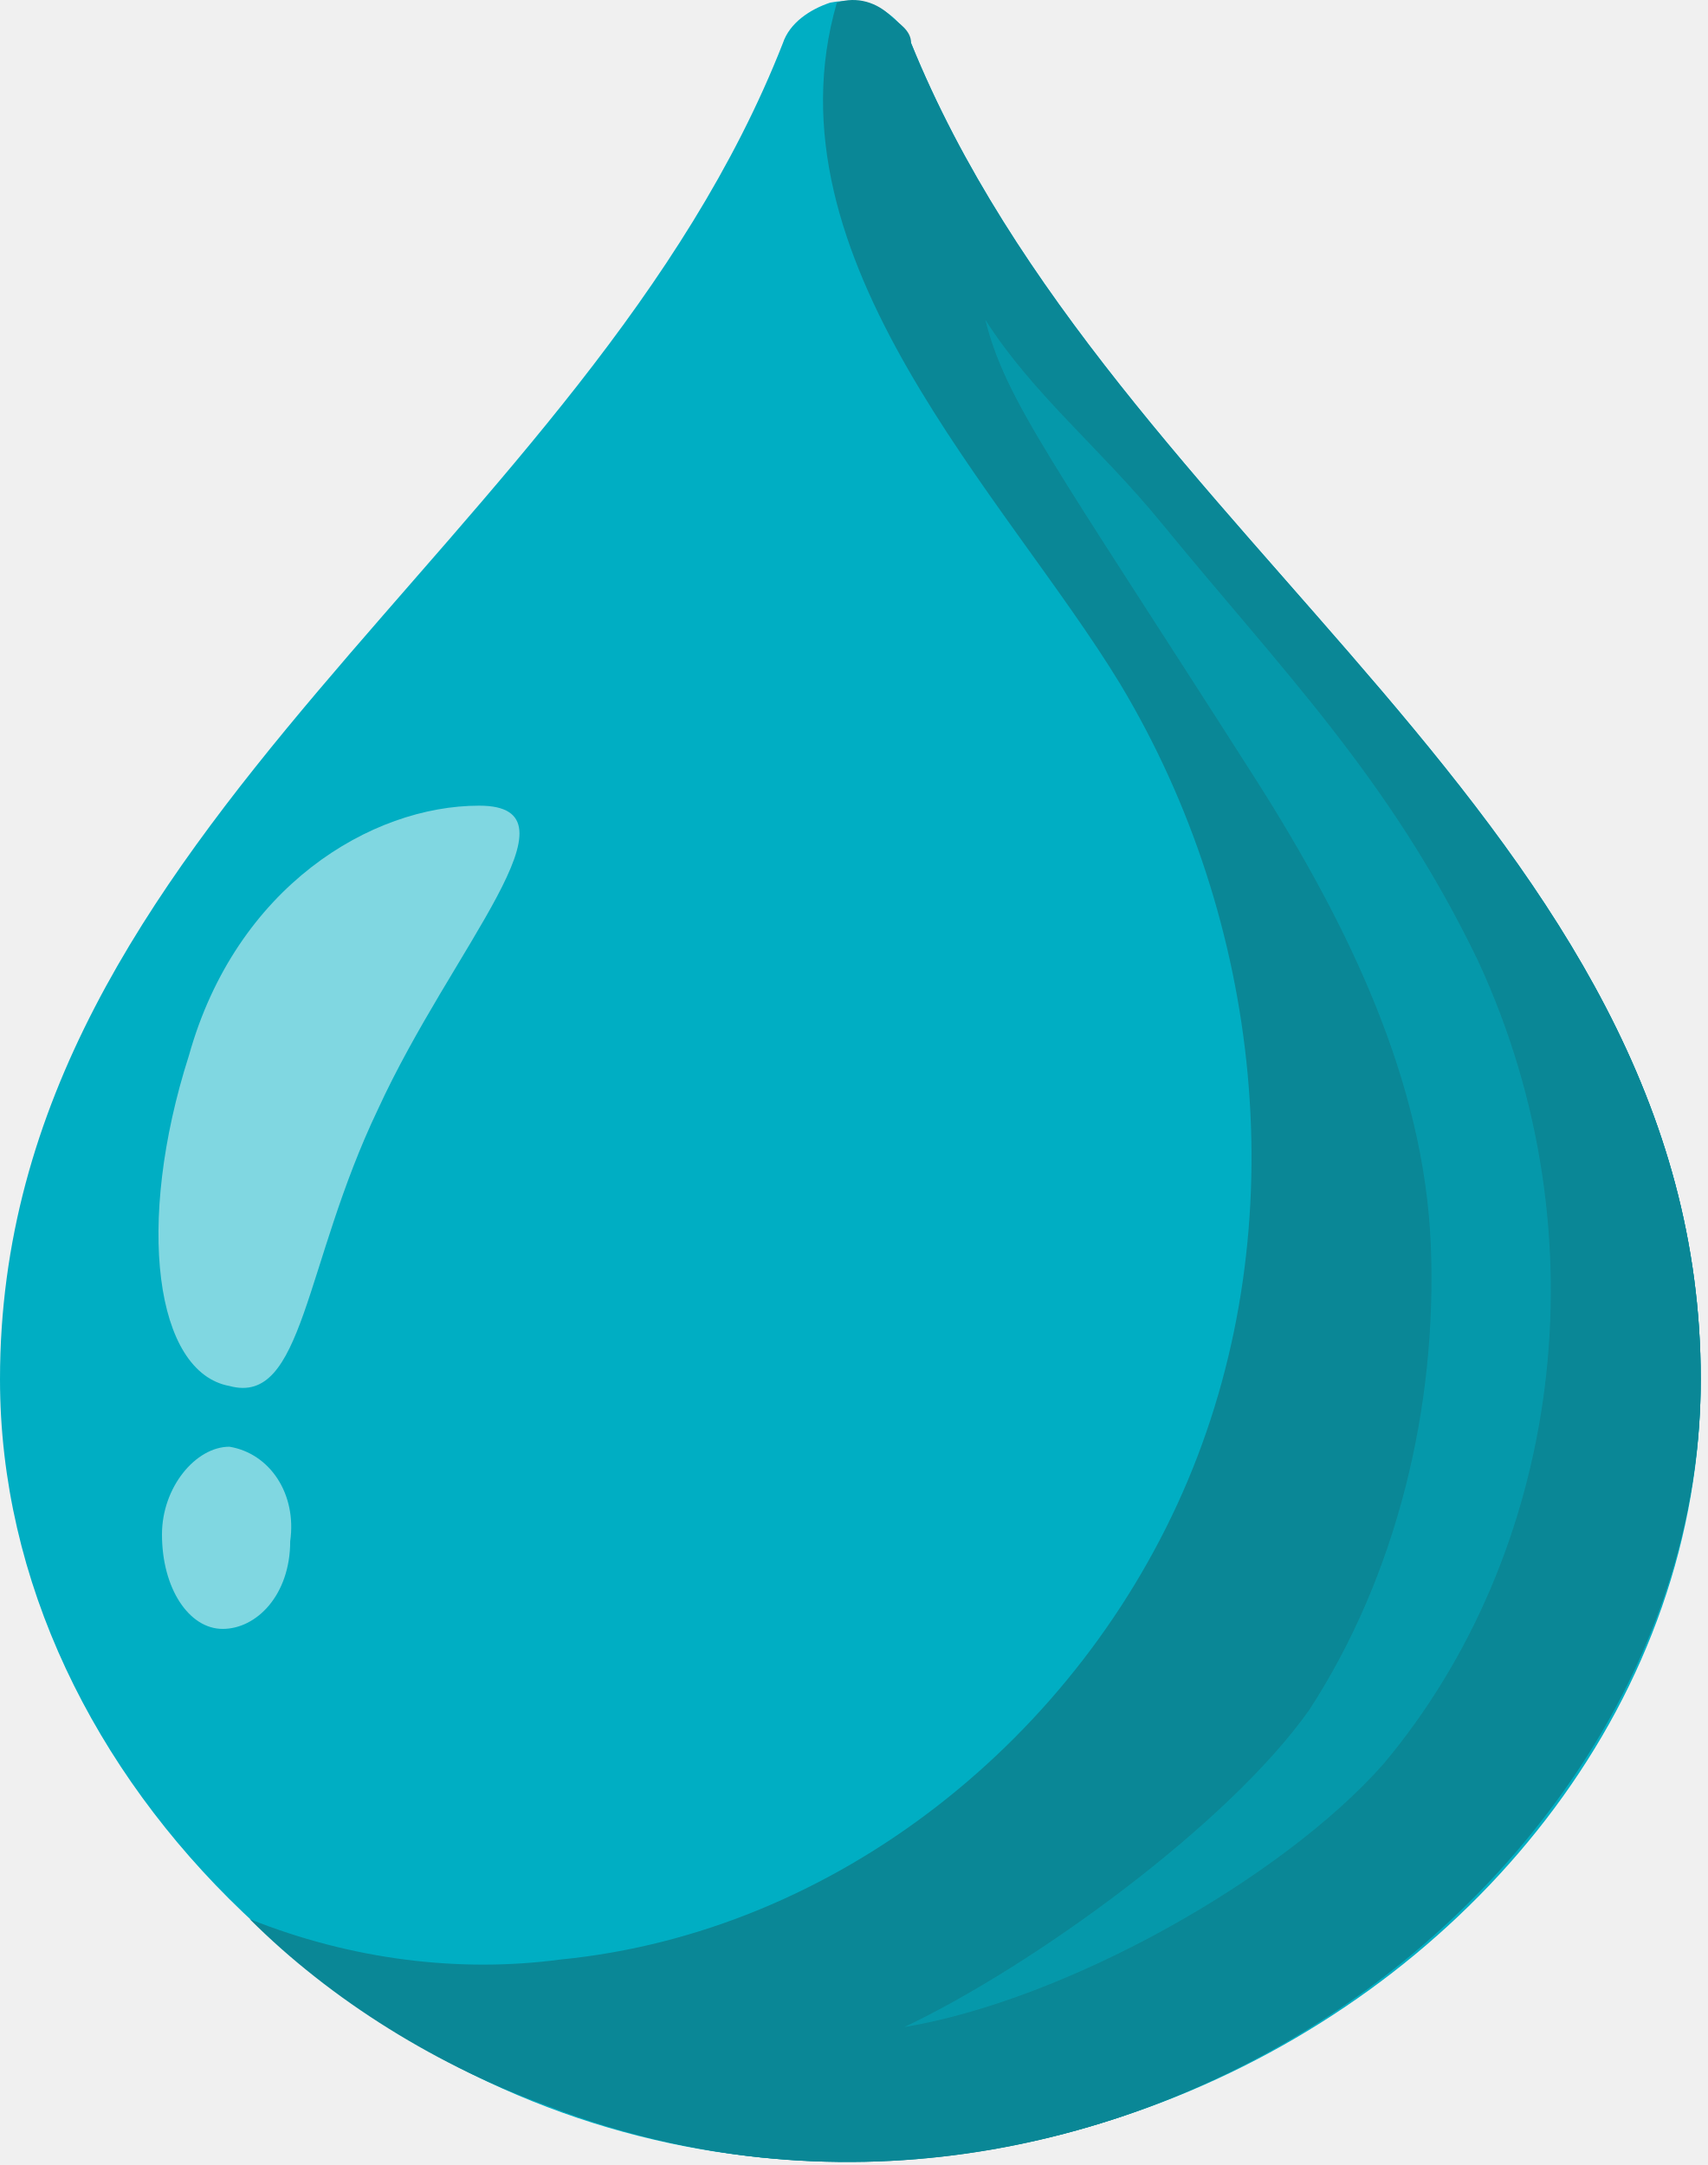
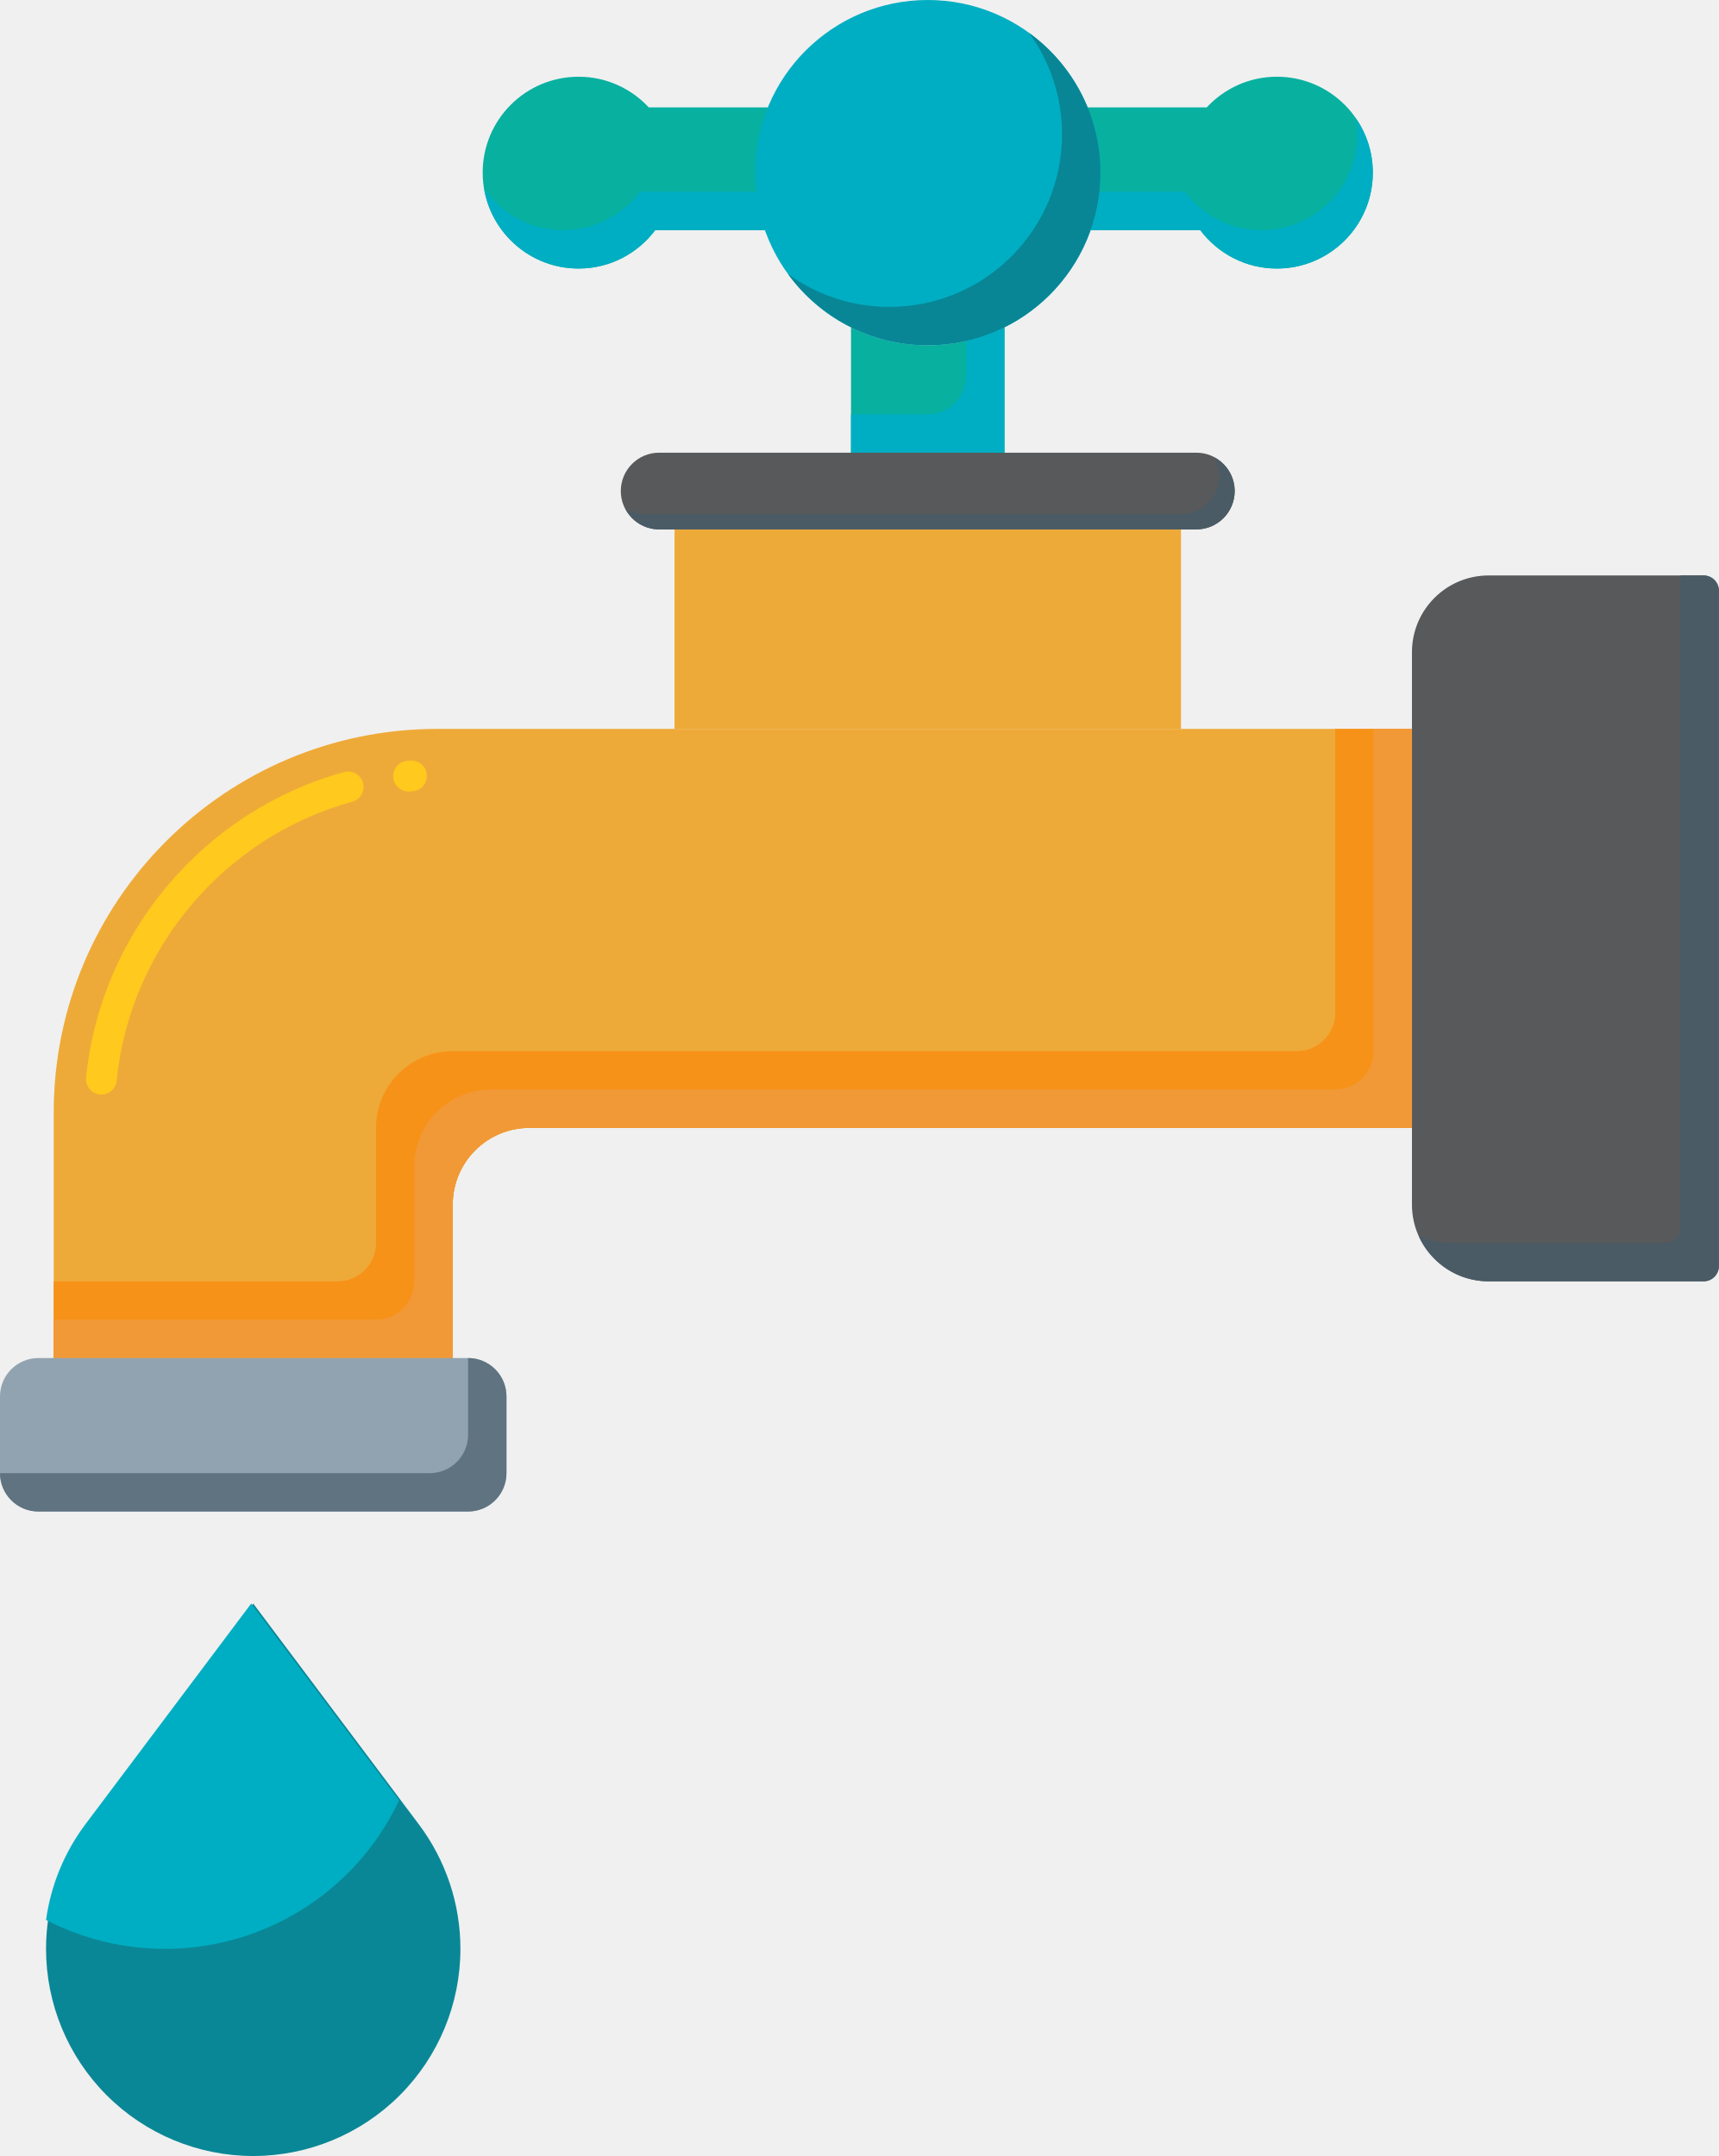
- <svg xmlns="http://www.w3.org/2000/svg" width="168" height="213" viewBox="0 0 168 213" fill="none">
-   <path d="M167.3 135.694C167.3 198.1 80.995 242.58 23.9 188.141C9.294 174.2 0 155.611 0 135.694C0 81.255 57.758 53.372 77.011 4.244C77.675 2.252 79.667 0.925 81.658 0.261C84.978 -0.403 88.297 0.925 89.625 4.244C109.542 53.372 167.3 81.255 167.3 135.694Z" fill="#00AEC3" />
-   <path d="M167.3 135.694C167.3 185.485 108.878 227.974 54.439 207.394C43.153 203.41 32.531 196.772 24.564 188.805C34.522 192.788 45.145 194.116 55.103 192.788C82.322 190.133 106.222 170.88 116.845 145.652C127.467 120.424 124.147 90.549 110.206 67.313C98.919 48.724 75.019 25.488 82.322 0.26C84.314 -0.403 86.306 0.26 87.633 1.588C88.297 2.252 89.625 2.916 89.625 4.244C109.542 53.372 167.3 81.255 167.3 135.694Z" fill="#0A8796" />
-   <path d="M167.3 135.694C167.3 185.485 108.878 227.974 54.439 207.394C82.322 203.41 103.567 197.435 124.811 178.846C142.072 164.241 152.031 132.374 141.408 102.499C134.77 83.91 121.492 69.305 110.206 53.371C105.558 46.069 98.919 40.094 95.6 32.791C92.945 27.48 87.633 10.883 86.969 2.252C87.633 2.916 88.961 3.58 88.961 4.908C109.542 53.371 167.3 81.255 167.3 135.694Z" fill="#0A8796" />
-   <g opacity="0.5">
-     <path d="M37.178 109.139C29.875 124.408 29.875 138.35 22.572 136.358C15.269 135.03 13.278 120.425 18.589 103.828C23.236 87.23 36.514 79.264 47.136 79.264C57.758 79.264 44.48 93.205 37.178 109.139Z" fill="white" />
-   </g>
-   <g opacity="0.5">
-     <path d="M28.547 151.627C28.547 156.939 25.228 160.258 21.908 160.258C18.589 160.258 15.933 156.275 15.933 150.964C15.933 146.316 19.253 142.333 22.572 142.333C26.556 142.997 29.211 146.98 28.547 151.627Z" fill="white" />
-   </g>
-   <g opacity="0.45">
-     <path d="M88.961 199.427C101.575 193.452 120.828 179.51 128.795 168.224C137.425 154.946 141.408 138.349 140.745 122.416C140.081 106.482 132.778 91.213 123.483 76.607C103.567 45.405 98.919 39.43 96.928 31.463C101.575 38.766 108.214 44.077 114.189 51.38C126.139 65.985 136.761 76.607 145.392 94.532C158.006 121.752 153.358 152.955 136.097 173.535C126.139 184.821 104.895 196.771 88.961 199.427Z" fill="#00AEC3" />
-   </g>
+ <svg xmlns="http://www.w3.org/2000/svg" width="224" height="281" viewBox="0 0 224 281" fill="none">
+   <path d="M87.9 69H153.9V95H87.9V69Z" fill="#EEAA38" />
+   <path d="M120.9 45C117.307 45 113.913 44.153 110.9 42.656V59H130.9V42.656C127.887 44.153 124.493 45 120.9 45Z" fill="#08B0A0" />
+   <path d="M125.9 44.435V49C125.9 51.761 123.661 54 120.9 54H110.9V59H130.9V42.656C129.329 43.437 127.653 44.037 125.9 44.435Z" fill="#00AEC3" />
+   <path d="M194 167H222C223.105 167 224 166.105 224 165V77C224 75.895 223.105 75 222 75H194C188.477 75 184 79.477 184 85V157C184 162.523 188.477 167 194 167Z" fill="#58595B" />
+   <path d="M222 75H219V160C219 161.105 218.105 162 217 162H189C188.639 162 188.283 161.979 187.933 161.942C187.881 161.936 187.831 161.925 187.779 161.918C187.475 161.88 187.174 161.834 186.879 161.77C186.854 161.765 186.83 161.757 186.805 161.751C186.14 161.6 185.499 161.385 184.89 161.11C186.459 164.581 189.943 167 194 167H222C223.105 167 224 166.105 224 165V77C224 75.895 223.105 75 222 75Z" fill="#4A5B66" />
+   <path d="M184 95H57C29.386 95 7 117.386 7 145V177H59V157C59 151.477 63.477 147 69 147H184V95Z" fill="#EEAA38" />
+   <path d="M13.215 142.653C13.149 142.653 13.083 142.65 13.016 142.643C11.917 142.535 11.114 141.556 11.222 140.456C13.076 121.642 26.588 105.636 44.845 100.629C45.909 100.334 47.01 100.964 47.303 102.029C47.595 103.094 46.969 104.195 45.903 104.487C29.233 109.059 16.896 123.672 15.203 140.849C15.102 141.881 14.231 142.653 13.215 142.653ZM53.234 103.16C52.208 103.16 51.334 102.374 51.244 101.333C51.149 100.232 51.963 99.263 53.064 99.167L53.468 99.134C54.567 99.05 55.532 99.869 55.619 100.97C55.706 102.071 54.884 103.034 53.783 103.121L53.41 103.152C53.351 103.157 53.292 103.16 53.234 103.16Z" fill="#FFC91D" />
+   <path d="M174 95V132C174 134.761 171.761 137 169 137H59C53.477 137 49 141.477 49 147V162C49 164.761 46.761 167 44 167H7V177H59V157C59 151.477 63.477 147 69 147H184V95H174Z" fill="#F79219" />
+   <path d="M179 95V137C179 139.761 176.761 142 174 142H64C58.477 142 54 146.477 54 152V167C54 169.761 51.761 172 49 172H7V177H59V157C59 151.477 63.477 147 69 147H184V95H179Z" fill="#F19937" />
+   <path d="M0 182V192C0 194.761 2.239 197 5 197H61C63.761 197 66 194.761 66 192V182C66 179.239 63.761 177 61 177H5C2.239 177 0 179.239 0 182Z" fill="#91A3B0" />
+   <path d="M61 177V187C61 189.761 58.761 192 56 192H0C0 194.761 2.239 197 5 197H61C63.761 197 66 194.761 66 192V182C66 179.239 63.761 177 61 177Z" fill="#5F7381" />
+   <path d="M166.4 10C162.783 10 159.536 11.545 157.253 14H84.547C82.265 11.545 79.017 10 75.4 10C68.496 10 62.9 15.596 62.9 22.5C62.9 29.404 68.496 35 75.4 35C79.486 35 83.102 33.031 85.383 30H156.417C158.698 33.031 162.314 35 166.4 35C173.304 35 178.9 29.404 178.9 22.5C178.9 15.596 173.304 10 166.4 10Z" fill="#08B0A0" />
+   <path d="M176.717 15.447C176.828 16.116 176.9 16.799 176.9 17.5C176.9 24.404 171.304 30 164.4 30C160.314 30 156.698 28.031 154.417 25H83.383C81.102 28.031 77.486 30 73.4 30C69.114 30 65.335 27.841 63.083 24.553C64.064 30.478 69.197 35 75.4 35C79.486 35 83.102 33.031 85.383 30H156.417C158.698 33.031 162.314 35 166.4 35C173.304 35 178.9 29.404 178.9 22.5C178.9 19.882 178.093 17.455 176.717 15.447Z" fill="#00AEC3" />
+   <path d="M120.9 45C133.326 45 143.4 34.926 143.4 22.5C143.4 10.074 133.326 0 120.9 0C108.473 0 98.4 10.074 98.4 22.5C98.4 34.926 108.473 45 120.9 45Z" fill="#00AEC3" />
+   <path d="M134.11 4.29C136.806 8 138.4 12.563 138.4 17.5C138.4 29.926 128.326 40 115.9 40C110.963 40 106.4 38.406 102.69 35.71C106.78 41.338 113.41 45 120.9 45C133.326 45 143.4 34.926 143.4 22.5C143.4 15.011 139.738 8.38 134.11 4.29Z" fill="#088696" />
+   <path d="M155.9 69H85.9C83.139 69 80.9 66.761 80.9 64C80.9 61.239 83.139 59 85.9 59H155.9C158.661 59 160.9 61.239 160.9 64C160.9 66.761 158.661 69 155.9 69Z" fill="#58595B" />
+   <path d="M158.275 59.625C158.661 60.334 158.9 61.135 158.9 62C158.9 64.761 156.661 67 153.9 67H83.9C83.036 67 82.235 66.761 81.525 66.375C82.372 67.932 84.003 69 85.9 69H155.9C158.661 69 160.9 66.761 160.9 64C160.9 62.103 159.831 60.473 158.275 59.625Z" fill="#4A5B66" />
+   <path d="M6 254C6 261.161 8.845 268.028 13.908 273.092C18.972 278.155 25.839 281 33 281C40.161 281 47.028 278.155 52.092 273.092C57.155 268.028 60 261.161 60 254C60 248.158 58.105 242.474 54.6 237.8L33 209L11.4 237.8C7.895 242.474 6 248.158 6 254Z" fill="#0A8796" />
+   <path d="M11.103 237.801C8.378 241.449 6.623 245.727 6 250.236C10.028 252.317 14.436 253.565 18.958 253.905C23.481 254.245 28.026 253.67 32.32 252.215C36.615 250.76 40.572 248.454 43.953 245.436C47.335 242.418 50.072 238.75 52 234.65L32.734 209L11.103 237.801Z" fill="#00AEC3" />
</svg>
